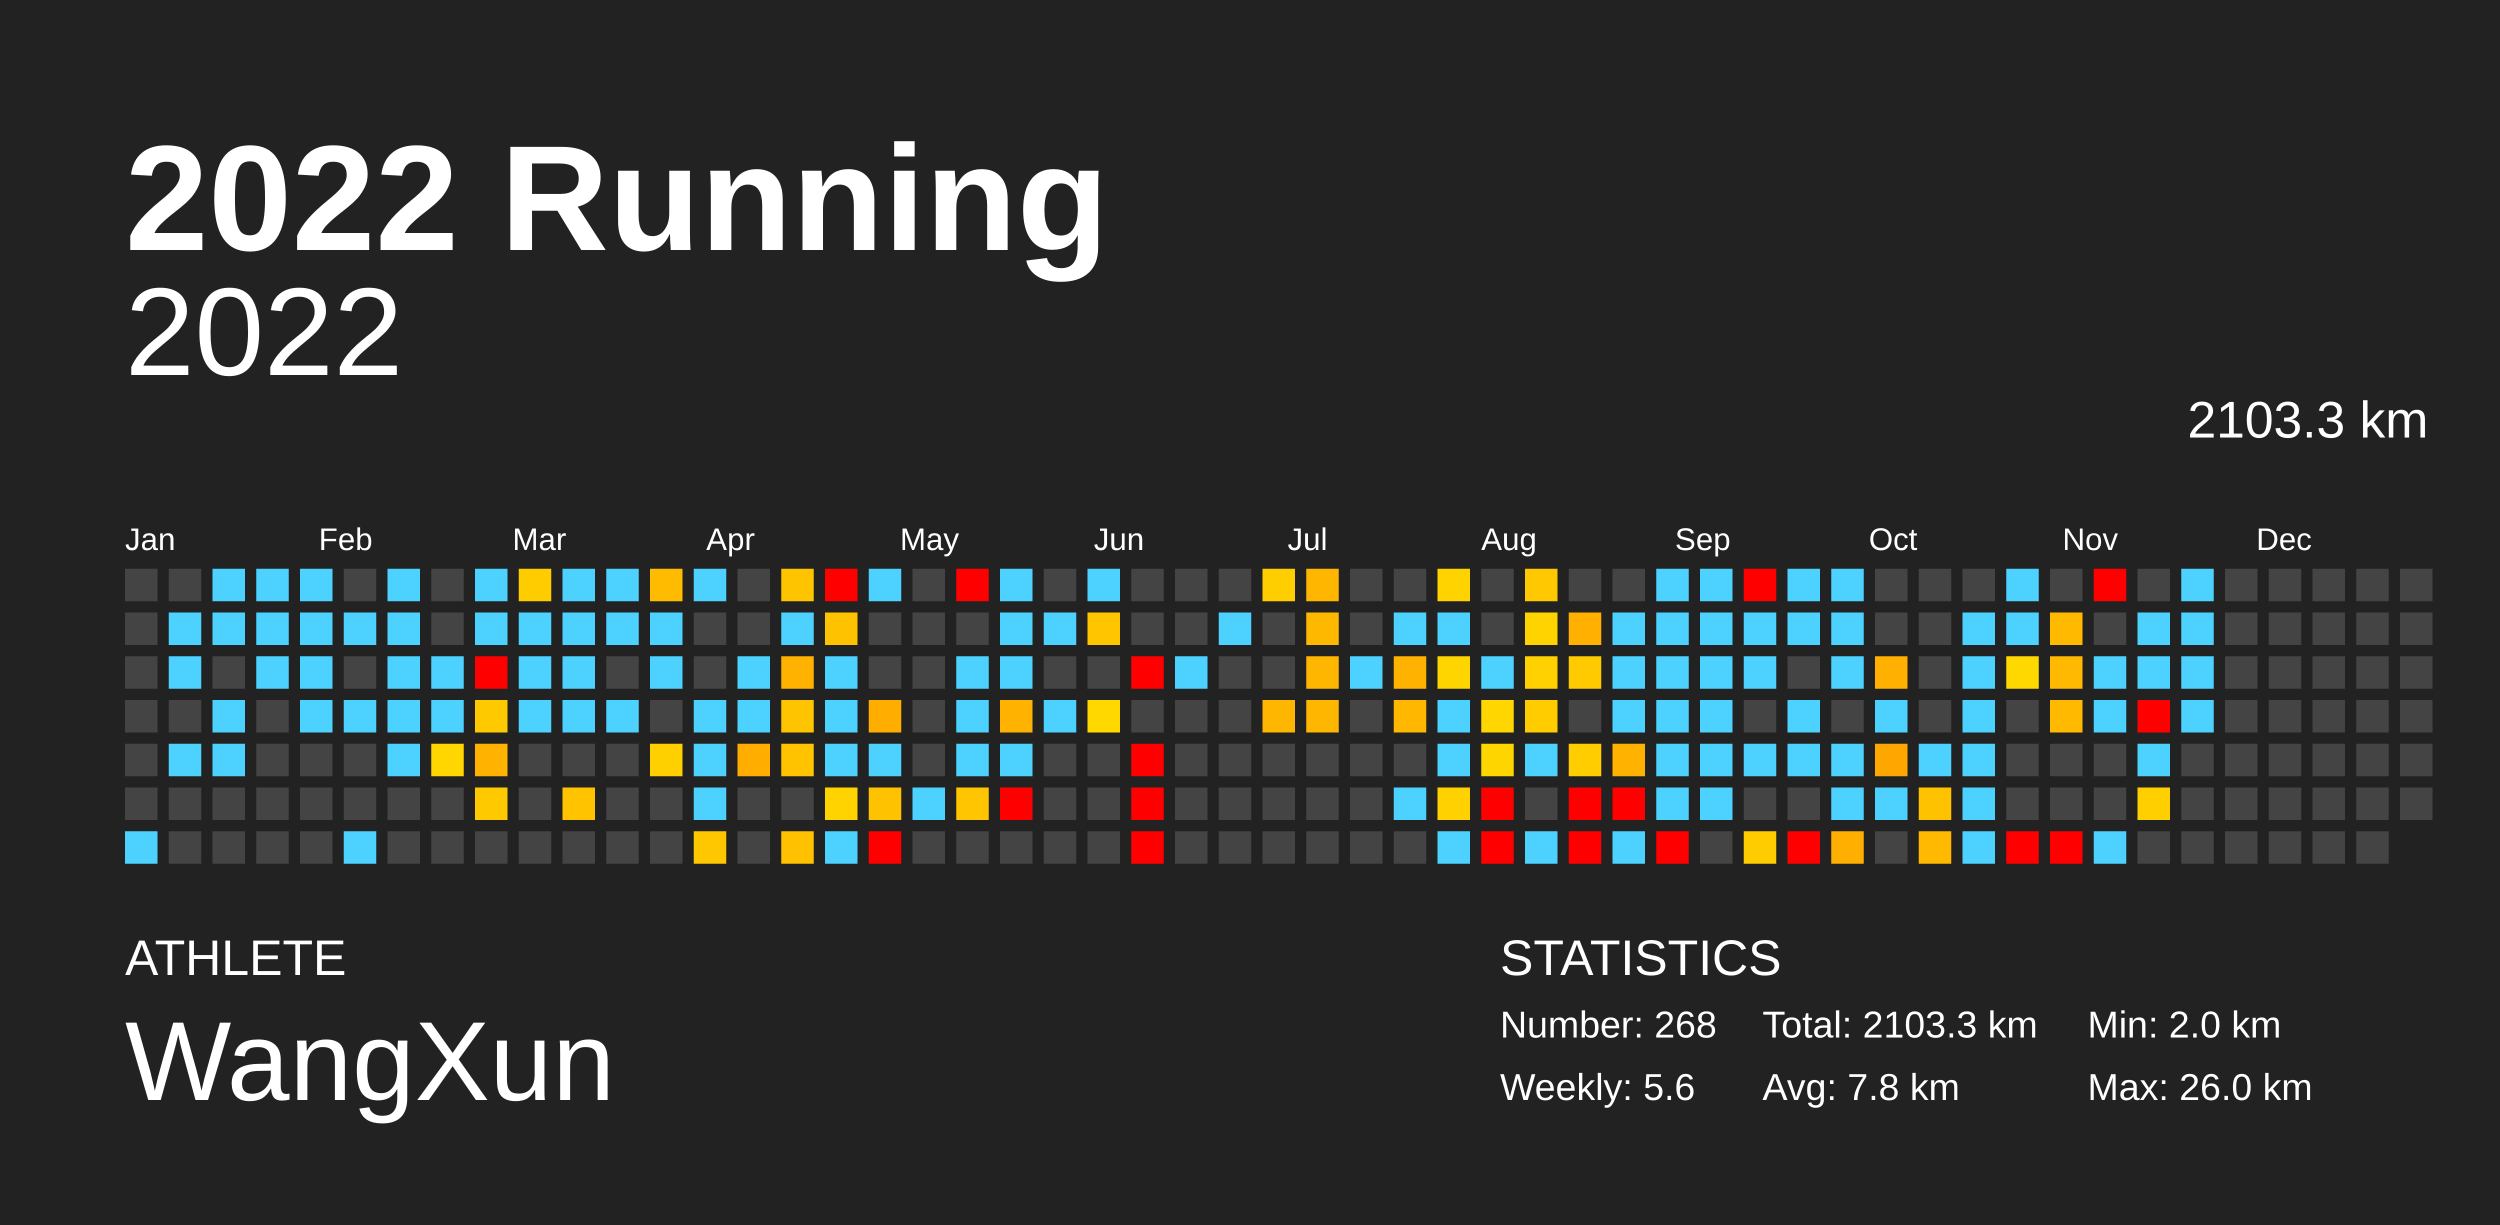
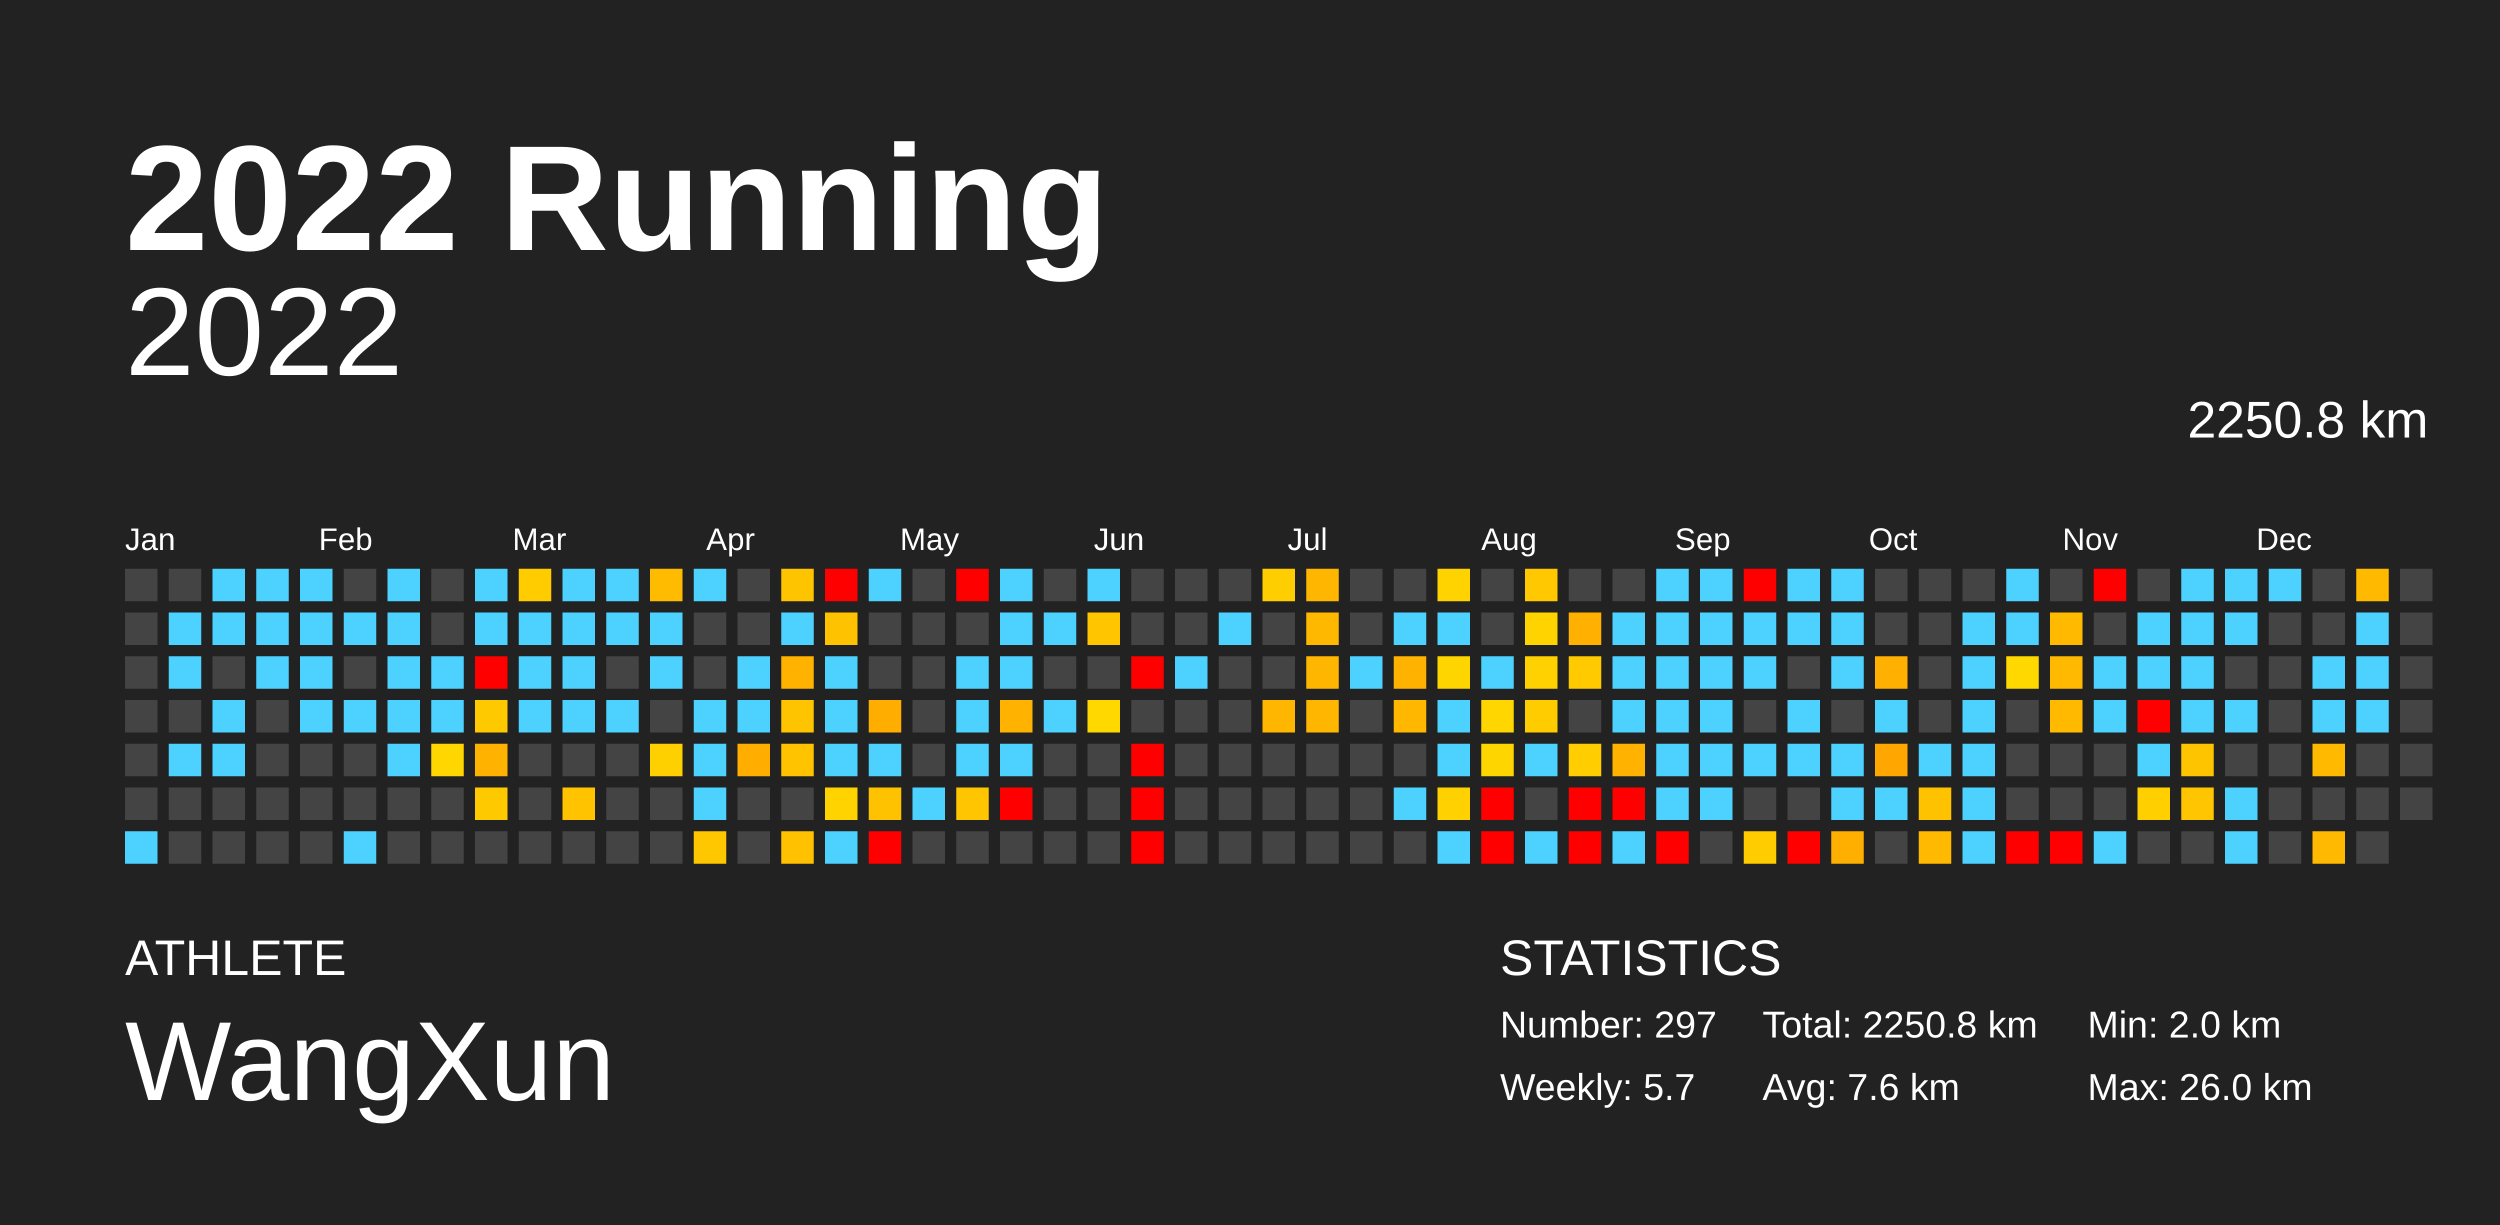
<svg xmlns="http://www.w3.org/2000/svg" baseProfile="full" height="98mm" version="1.1" viewBox="0,0,200,98" width="200mm">
  <defs />
  <rect fill="#222222" height="98" width="200" x="0" y="0" />
  <text fill="#FFFFFF" style="font-size:12px; font-family:Arial; font-weight:bold;" x="10" y="20">2022 Running</text>
  <text fill="#FFFFFF" style="font-size:4px; font-family:Arial" x="10" y="78">ATHLETE</text>
  <text fill="#FFFFFF" style="font-size:9px; font-family:Arial" x="10" y="88">WangXun</text>
  <text fill="#FFFFFF" style="font-size:4px; font-family:Arial" x="120" y="78">STATISTICS</text>
-   <text fill="#FFFFFF" style="font-size:3px; font-family:Arial" x="120" y="83">Number: 268</text>
-   <text fill="#FFFFFF" style="font-size:3px; font-family:Arial" x="120" y="88">Weekly: 5.6</text>
-   <text fill="#FFFFFF" style="font-size:3px; font-family:Arial" x="141" y="83">Total: 2103.3 km</text>
-   <text fill="#FFFFFF" style="font-size:3px; font-family:Arial" x="141" y="88">Avg: 7.8 km</text>
+   <text fill="#FFFFFF" style="font-size:3px; font-family:Arial" x="120" y="83">Number: 297</text>
+   <text fill="#FFFFFF" style="font-size:3px; font-family:Arial" x="120" y="88">Weekly: 5.7</text>
+   <text fill="#FFFFFF" style="font-size:3px; font-family:Arial" x="141" y="83">Total: 2250.8 km</text>
+   <text fill="#FFFFFF" style="font-size:3px; font-family:Arial" x="141" y="88">Avg: 7.6 km</text>
  <text fill="#FFFFFF" style="font-size:3px; font-family:Arial" x="167" y="83">Min: 2.0 km</text>
  <text fill="#FFFFFF" style="font-size:3px; font-family:Arial" x="167" y="88">Max: 26.0 km</text>
  <text alignment-baseline="hanging" fill="#FFFFFF" style="font-size:10.0px; font-family:Arial;" x="10" y="30">2022</text>
-   <text alignment-baseline="hanging" fill="#FFFFFF" style="font-size:4.125px; font-family:Arial;" x="175" y="35">2103.3 km</text>
+   <text alignment-baseline="hanging" fill="#FFFFFF" style="font-size:4.125px; font-family:Arial;" x="175" y="35">2250.8 km</text>
  <text fill="#FFFFFF" style="font-size:2.5px; font-family:Arial" x="10.0" y="44">Jan</text>
  <text fill="#FFFFFF" style="font-size:2.5px; font-family:Arial" x="25.5" y="44">Feb</text>
  <text fill="#FFFFFF" style="font-size:2.5px; font-family:Arial" x="41.0" y="44">Mar</text>
  <text fill="#FFFFFF" style="font-size:2.5px; font-family:Arial" x="56.5" y="44">Apr</text>
  <text fill="#FFFFFF" style="font-size:2.5px; font-family:Arial" x="72.0" y="44">May</text>
  <text fill="#FFFFFF" style="font-size:2.5px; font-family:Arial" x="87.5" y="44">Jun</text>
  <text fill="#FFFFFF" style="font-size:2.5px; font-family:Arial" x="103.0" y="44">Jul</text>
  <text fill="#FFFFFF" style="font-size:2.5px; font-family:Arial" x="118.5" y="44">Aug</text>
  <text fill="#FFFFFF" style="font-size:2.5px; font-family:Arial" x="134.0" y="44">Sep</text>
  <text fill="#FFFFFF" style="font-size:2.5px; font-family:Arial" x="149.5" y="44">Oct</text>
  <text fill="#FFFFFF" style="font-size:2.5px; font-family:Arial" x="165.0" y="44">Nov</text>
  <text fill="#FFFFFF" style="font-size:2.5px; font-family:Arial" x="180.5" y="44">Dec</text>
  <rect fill="#444444" height="2.6" width="2.6" x="10.0" y="45.5" />
  <rect fill="#444444" height="2.6" width="2.6" x="10.0" y="49.0" />
  <rect fill="#444444" height="2.6" width="2.6" x="10.0" y="52.5" />
  <rect fill="#444444" height="2.6" width="2.6" x="10.0" y="56.0" />
  <rect fill="#444444" height="2.6" width="2.6" x="10.0" y="59.5" />
  <rect fill="#444444" height="2.6" width="2.6" x="10.0" y="63.0" />
  <rect fill="#4dd2ff" height="2.6" width="2.6" x="10.0" y="66.5" />
  <rect fill="#444444" height="2.6" width="2.6" x="13.5" y="45.5" />
  <rect fill="#4dd2ff" height="2.6" width="2.6" x="13.5" y="49.0" />
  <rect fill="#4dd2ff" height="2.6" width="2.6" x="13.5" y="52.5" />
  <rect fill="#444444" height="2.6" width="2.6" x="13.5" y="56.0" />
  <rect fill="#4dd2ff" height="2.6" width="2.6" x="13.5" y="59.5" />
  <rect fill="#444444" height="2.6" width="2.6" x="13.5" y="63.0" />
  <rect fill="#444444" height="2.6" width="2.6" x="13.5" y="66.5" />
  <rect fill="#4dd2ff" height="2.6" width="2.6" x="17.0" y="45.5" />
  <rect fill="#4dd2ff" height="2.6" width="2.6" x="17.0" y="49.0" />
  <rect fill="#444444" height="2.6" width="2.6" x="17.0" y="52.5" />
  <rect fill="#4dd2ff" height="2.6" width="2.6" x="17.0" y="56.0" />
  <rect fill="#4dd2ff" height="2.6" width="2.6" x="17.0" y="59.5" />
  <rect fill="#444444" height="2.6" width="2.6" x="17.0" y="63.0" />
  <rect fill="#444444" height="2.6" width="2.6" x="17.0" y="66.5" />
  <rect fill="#4dd2ff" height="2.6" width="2.6" x="20.5" y="45.5" />
  <rect fill="#4dd2ff" height="2.6" width="2.6" x="20.5" y="49.0" />
  <rect fill="#4dd2ff" height="2.6" width="2.6" x="20.5" y="52.5" />
  <rect fill="#444444" height="2.6" width="2.6" x="20.5" y="56.0" />
  <rect fill="#444444" height="2.6" width="2.6" x="20.5" y="59.5" />
  <rect fill="#444444" height="2.6" width="2.6" x="20.5" y="63.0" />
  <rect fill="#444444" height="2.6" width="2.6" x="20.5" y="66.5" />
  <rect fill="#4dd2ff" height="2.6" width="2.6" x="24.0" y="45.5" />
  <rect fill="#4dd2ff" height="2.6" width="2.6" x="24.0" y="49.0" />
  <rect fill="#4dd2ff" height="2.6" width="2.6" x="24.0" y="52.5" />
  <rect fill="#4dd2ff" height="2.6" width="2.6" x="24.0" y="56.0" />
  <rect fill="#444444" height="2.6" width="2.6" x="24.0" y="59.5" />
  <rect fill="#444444" height="2.6" width="2.6" x="24.0" y="63.0" />
  <rect fill="#444444" height="2.6" width="2.6" x="24.0" y="66.5" />
  <rect fill="#444444" height="2.6" width="2.6" x="27.5" y="45.5" />
  <rect fill="#4dd2ff" height="2.6" width="2.6" x="27.5" y="49.0" />
  <rect fill="#444444" height="2.6" width="2.6" x="27.5" y="52.5" />
  <rect fill="#4dd2ff" height="2.6" width="2.6" x="27.5" y="56.0" />
  <rect fill="#444444" height="2.6" width="2.6" x="27.5" y="59.5" />
  <rect fill="#444444" height="2.6" width="2.6" x="27.5" y="63.0" />
  <rect fill="#4dd2ff" height="2.6" width="2.6" x="27.5" y="66.5" />
  <rect fill="#4dd2ff" height="2.6" width="2.6" x="31.0" y="45.5" />
  <rect fill="#4dd2ff" height="2.6" width="2.6" x="31.0" y="49.0" />
  <rect fill="#4dd2ff" height="2.6" width="2.6" x="31.0" y="52.5" />
  <rect fill="#4dd2ff" height="2.6" width="2.6" x="31.0" y="56.0" />
  <rect fill="#4dd2ff" height="2.6" width="2.6" x="31.0" y="59.5" />
  <rect fill="#444444" height="2.6" width="2.6" x="31.0" y="63.0" />
  <rect fill="#444444" height="2.6" width="2.6" x="31.0" y="66.5" />
  <rect fill="#444444" height="2.6" width="2.6" x="34.5" y="45.5" />
  <rect fill="#444444" height="2.6" width="2.6" x="34.5" y="49.0" />
  <rect fill="#4dd2ff" height="2.6" width="2.6" x="34.5" y="52.5" />
  <rect fill="#4dd2ff" height="2.6" width="2.6" x="34.5" y="56.0" />
  <rect fill="#ffd600" height="2.6" width="2.6" x="34.5" y="59.5" />
  <rect fill="#444444" height="2.6" width="2.6" x="34.5" y="63.0" />
  <rect fill="#444444" height="2.6" width="2.6" x="34.5" y="66.5" />
  <rect fill="#4dd2ff" height="2.6" width="2.6" x="38.0" y="45.5" />
  <rect fill="#4dd2ff" height="2.6" width="2.6" x="38.0" y="49.0" />
  <rect fill="red" height="2.6" width="2.6" x="38.0" y="52.5" />
  <rect fill="#ffc900" height="2.6" width="2.6" x="38.0" y="56.0" />
  <rect fill="#ffb200" height="2.6" width="2.6" x="38.0" y="59.5" />
  <rect fill="#ffc900" height="2.6" width="2.6" x="38.0" y="63.0" />
  <rect fill="#444444" height="2.6" width="2.6" x="38.0" y="66.5" />
  <rect fill="#ffcc00" height="2.6" width="2.6" x="41.5" y="45.5" />
  <rect fill="#4dd2ff" height="2.6" width="2.6" x="41.5" y="49.0" />
  <rect fill="#4dd2ff" height="2.6" width="2.6" x="41.5" y="52.5" />
  <rect fill="#4dd2ff" height="2.6" width="2.6" x="41.5" y="56.0" />
  <rect fill="#444444" height="2.6" width="2.6" x="41.5" y="59.5" />
  <rect fill="#444444" height="2.6" width="2.6" x="41.5" y="63.0" />
  <rect fill="#444444" height="2.6" width="2.6" x="41.5" y="66.5" />
  <rect fill="#4dd2ff" height="2.6" width="2.6" x="45.0" y="45.5" />
  <rect fill="#4dd2ff" height="2.6" width="2.6" x="45.0" y="49.0" />
  <rect fill="#4dd2ff" height="2.6" width="2.6" x="45.0" y="52.5" />
  <rect fill="#4dd2ff" height="2.6" width="2.6" x="45.0" y="56.0" />
  <rect fill="#444444" height="2.6" width="2.6" x="45.0" y="59.5" />
  <rect fill="#ffc300" height="2.6" width="2.6" x="45.0" y="63.0" />
  <rect fill="#444444" height="2.6" width="2.6" x="45.0" y="66.5" />
  <rect fill="#4dd2ff" height="2.6" width="2.6" x="48.5" y="45.5" />
  <rect fill="#4dd2ff" height="2.6" width="2.6" x="48.5" y="49.0" />
  <rect fill="#444444" height="2.6" width="2.6" x="48.5" y="52.5" />
  <rect fill="#4dd2ff" height="2.6" width="2.6" x="48.5" y="56.0" />
  <rect fill="#444444" height="2.6" width="2.6" x="48.5" y="59.5" />
  <rect fill="#444444" height="2.6" width="2.6" x="48.5" y="63.0" />
  <rect fill="#444444" height="2.6" width="2.6" x="48.5" y="66.5" />
  <rect fill="#ffbb00" height="2.6" width="2.6" x="52.0" y="45.5" />
  <rect fill="#4dd2ff" height="2.6" width="2.6" x="52.0" y="49.0" />
  <rect fill="#4dd2ff" height="2.6" width="2.6" x="52.0" y="52.5" />
  <rect fill="#444444" height="2.6" width="2.6" x="52.0" y="56.0" />
  <rect fill="#ffd000" height="2.6" width="2.6" x="52.0" y="59.5" />
  <rect fill="#444444" height="2.6" width="2.6" x="52.0" y="63.0" />
  <rect fill="#444444" height="2.6" width="2.6" x="52.0" y="66.5" />
  <rect fill="#4dd2ff" height="2.6" width="2.6" x="55.5" y="45.5" />
  <rect fill="#444444" height="2.6" width="2.6" x="55.5" y="49.0" />
  <rect fill="#444444" height="2.6" width="2.6" x="55.5" y="52.5" />
  <rect fill="#4dd2ff" height="2.6" width="2.6" x="55.5" y="56.0" />
  <rect fill="#4dd2ff" height="2.6" width="2.6" x="55.5" y="59.5" />
  <rect fill="#4dd2ff" height="2.6" width="2.6" x="55.5" y="63.0" />
  <rect fill="#ffc700" height="2.6" width="2.6" x="55.5" y="66.5" />
  <rect fill="#444444" height="2.6" width="2.6" x="59.0" y="45.5" />
  <rect fill="#444444" height="2.6" width="2.6" x="59.0" y="49.0" />
  <rect fill="#4dd2ff" height="2.6" width="2.6" x="59.0" y="52.5" />
  <rect fill="#4dd2ff" height="2.6" width="2.6" x="59.0" y="56.0" />
  <rect fill="#ffae00" height="2.6" width="2.6" x="59.0" y="59.5" />
  <rect fill="#444444" height="2.6" width="2.6" x="59.0" y="63.0" />
  <rect fill="#444444" height="2.6" width="2.6" x="59.0" y="66.5" />
  <rect fill="#ffc400" height="2.6" width="2.6" x="62.5" y="45.5" />
  <rect fill="#4dd2ff" height="2.6" width="2.6" x="62.5" y="49.0" />
  <rect fill="#ffb200" height="2.6" width="2.6" x="62.5" y="52.5" />
  <rect fill="#ffc400" height="2.6" width="2.6" x="62.5" y="56.0" />
  <rect fill="#ffc300" height="2.6" width="2.6" x="62.5" y="59.5" />
  <rect fill="#444444" height="2.6" width="2.6" x="62.5" y="63.0" />
  <rect fill="#ffc100" height="2.6" width="2.6" x="62.5" y="66.5" />
  <rect fill="red" height="2.6" width="2.6" x="66.0" y="45.5" />
  <rect fill="#ffc200" height="2.6" width="2.6" x="66.0" y="49.0" />
  <rect fill="#4dd2ff" height="2.6" width="2.6" x="66.0" y="52.5" />
  <rect fill="#4dd2ff" height="2.6" width="2.6" x="66.0" y="56.0" />
  <rect fill="#4dd2ff" height="2.6" width="2.6" x="66.0" y="59.5" />
  <rect fill="#ffd300" height="2.6" width="2.6" x="66.0" y="63.0" />
  <rect fill="#4dd2ff" height="2.6" width="2.6" x="66.0" y="66.5" />
  <rect fill="#4dd2ff" height="2.6" width="2.6" x="69.5" y="45.5" />
  <rect fill="#444444" height="2.6" width="2.6" x="69.5" y="49.0" />
  <rect fill="#444444" height="2.6" width="2.6" x="69.5" y="52.5" />
  <rect fill="#ffae00" height="2.6" width="2.6" x="69.5" y="56.0" />
  <rect fill="#4dd2ff" height="2.6" width="2.6" x="69.5" y="59.5" />
  <rect fill="#ffc200" height="2.6" width="2.6" x="69.5" y="63.0" />
  <rect fill="red" height="2.6" width="2.6" x="69.5" y="66.5" />
  <rect fill="#444444" height="2.6" width="2.6" x="73.0" y="45.5" />
  <rect fill="#444444" height="2.6" width="2.6" x="73.0" y="49.0" />
  <rect fill="#444444" height="2.6" width="2.6" x="73.0" y="52.5" />
  <rect fill="#444444" height="2.6" width="2.6" x="73.0" y="56.0" />
  <rect fill="#444444" height="2.6" width="2.6" x="73.0" y="59.5" />
  <rect fill="#4dd2ff" height="2.6" width="2.6" x="73.0" y="63.0" />
  <rect fill="#444444" height="2.6" width="2.6" x="73.0" y="66.5" />
  <rect fill="red" height="2.6" width="2.6" x="76.5" y="45.5" />
  <rect fill="#444444" height="2.6" width="2.6" x="76.5" y="49.0" />
  <rect fill="#4dd2ff" height="2.6" width="2.6" x="76.5" y="52.5" />
  <rect fill="#4dd2ff" height="2.6" width="2.6" x="76.5" y="56.0" />
  <rect fill="#4dd2ff" height="2.6" width="2.6" x="76.5" y="59.5" />
  <rect fill="#ffc500" height="2.6" width="2.6" x="76.5" y="63.0" />
  <rect fill="#444444" height="2.6" width="2.6" x="76.5" y="66.5" />
  <rect fill="#4dd2ff" height="2.6" width="2.6" x="80.0" y="45.5" />
  <rect fill="#4dd2ff" height="2.6" width="2.6" x="80.0" y="49.0" />
  <rect fill="#4dd2ff" height="2.6" width="2.6" x="80.0" y="52.5" />
  <rect fill="#ffb300" height="2.6" width="2.6" x="80.0" y="56.0" />
  <rect fill="#4dd2ff" height="2.6" width="2.6" x="80.0" y="59.5" />
  <rect fill="red" height="2.6" width="2.6" x="80.0" y="63.0" />
  <rect fill="#444444" height="2.6" width="2.6" x="80.0" y="66.5" />
  <rect fill="#444444" height="2.6" width="2.6" x="83.5" y="45.5" />
  <rect fill="#4dd2ff" height="2.6" width="2.6" x="83.5" y="49.0" />
  <rect fill="#444444" height="2.6" width="2.6" x="83.5" y="52.5" />
  <rect fill="#4dd2ff" height="2.6" width="2.6" x="83.5" y="56.0" />
  <rect fill="#444444" height="2.6" width="2.6" x="83.5" y="59.5" />
  <rect fill="#444444" height="2.6" width="2.6" x="83.5" y="63.0" />
  <rect fill="#444444" height="2.6" width="2.6" x="83.5" y="66.5" />
  <rect fill="#4dd2ff" height="2.6" width="2.6" x="87.0" y="45.5" />
  <rect fill="#ffc600" height="2.6" width="2.6" x="87.0" y="49.0" />
  <rect fill="#444444" height="2.6" width="2.6" x="87.0" y="52.5" />
  <rect fill="#ffd800" height="2.6" width="2.6" x="87.0" y="56.0" />
  <rect fill="#444444" height="2.6" width="2.6" x="87.0" y="59.5" />
  <rect fill="#444444" height="2.6" width="2.6" x="87.0" y="63.0" />
  <rect fill="#444444" height="2.6" width="2.6" x="87.0" y="66.5" />
  <rect fill="#444444" height="2.6" width="2.6" x="90.5" y="45.5" />
  <rect fill="#444444" height="2.6" width="2.6" x="90.5" y="49.0" />
  <rect fill="red" height="2.6" width="2.6" x="90.5" y="52.5" />
  <rect fill="#444444" height="2.6" width="2.6" x="90.5" y="56.0" />
  <rect fill="red" height="2.6" width="2.6" x="90.5" y="59.5" />
  <rect fill="red" height="2.6" width="2.6" x="90.5" y="63.0" />
  <rect fill="red" height="2.6" width="2.6" x="90.5" y="66.5" />
  <rect fill="#444444" height="2.6" width="2.6" x="94.0" y="45.5" />
  <rect fill="#444444" height="2.6" width="2.6" x="94.0" y="49.0" />
  <rect fill="#4dd2ff" height="2.6" width="2.6" x="94.0" y="52.5" />
  <rect fill="#444444" height="2.6" width="2.6" x="94.0" y="56.0" />
  <rect fill="#444444" height="2.6" width="2.6" x="94.0" y="59.5" />
  <rect fill="#444444" height="2.6" width="2.6" x="94.0" y="63.0" />
  <rect fill="#444444" height="2.6" width="2.6" x="94.0" y="66.5" />
  <rect fill="#444444" height="2.6" width="2.6" x="97.5" y="45.5" />
  <rect fill="#4dd2ff" height="2.6" width="2.6" x="97.5" y="49.0" />
  <rect fill="#444444" height="2.6" width="2.6" x="97.5" y="52.5" />
  <rect fill="#444444" height="2.6" width="2.6" x="97.5" y="56.0" />
  <rect fill="#444444" height="2.6" width="2.6" x="97.5" y="59.5" />
  <rect fill="#444444" height="2.6" width="2.6" x="97.5" y="63.0" />
  <rect fill="#444444" height="2.6" width="2.6" x="97.5" y="66.5" />
  <rect fill="#ffce00" height="2.6" width="2.6" x="101.0" y="45.5" />
  <rect fill="#444444" height="2.6" width="2.6" x="101.0" y="49.0" />
  <rect fill="#444444" height="2.6" width="2.6" x="101.0" y="52.5" />
  <rect fill="#ffb600" height="2.6" width="2.6" x="101.0" y="56.0" />
  <rect fill="#444444" height="2.6" width="2.6" x="101.0" y="59.5" />
  <rect fill="#444444" height="2.6" width="2.6" x="101.0" y="63.0" />
  <rect fill="#444444" height="2.6" width="2.6" x="101.0" y="66.5" />
  <rect fill="#ffb600" height="2.6" width="2.6" x="104.5" y="45.5" />
  <rect fill="#ffb800" height="2.6" width="2.6" x="104.5" y="49.0" />
  <rect fill="#ffb600" height="2.6" width="2.6" x="104.5" y="52.5" />
  <rect fill="#ffb600" height="2.6" width="2.6" x="104.5" y="56.0" />
  <rect fill="#444444" height="2.6" width="2.6" x="104.5" y="59.5" />
  <rect fill="#444444" height="2.6" width="2.6" x="104.5" y="63.0" />
  <rect fill="#444444" height="2.6" width="2.6" x="104.5" y="66.5" />
  <rect fill="#444444" height="2.6" width="2.6" x="108.0" y="45.5" />
  <rect fill="#444444" height="2.6" width="2.6" x="108.0" y="49.0" />
  <rect fill="#4dd2ff" height="2.6" width="2.6" x="108.0" y="52.5" />
  <rect fill="#444444" height="2.6" width="2.6" x="108.0" y="56.0" />
  <rect fill="#444444" height="2.6" width="2.6" x="108.0" y="59.5" />
  <rect fill="#444444" height="2.6" width="2.6" x="108.0" y="63.0" />
  <rect fill="#444444" height="2.6" width="2.6" x="108.0" y="66.5" />
  <rect fill="#444444" height="2.6" width="2.6" x="111.5" y="45.5" />
  <rect fill="#4dd2ff" height="2.6" width="2.6" x="111.5" y="49.0" />
  <rect fill="#ffb300" height="2.6" width="2.6" x="111.5" y="52.5" />
  <rect fill="#ffb700" height="2.6" width="2.6" x="111.5" y="56.0" />
  <rect fill="#444444" height="2.6" width="2.6" x="111.5" y="59.5" />
  <rect fill="#4dd2ff" height="2.6" width="2.6" x="111.5" y="63.0" />
  <rect fill="#444444" height="2.6" width="2.6" x="111.5" y="66.5" />
  <rect fill="#ffd300" height="2.6" width="2.6" x="115.0" y="45.5" />
  <rect fill="#4dd2ff" height="2.6" width="2.6" x="115.0" y="49.0" />
  <rect fill="#ffd500" height="2.6" width="2.6" x="115.0" y="52.5" />
  <rect fill="#4dd2ff" height="2.6" width="2.6" x="115.0" y="56.0" />
  <rect fill="#4dd2ff" height="2.6" width="2.6" x="115.0" y="59.5" />
  <rect fill="#ffd100" height="2.6" width="2.6" x="115.0" y="63.0" />
  <rect fill="#4dd2ff" height="2.6" width="2.6" x="115.0" y="66.5" />
  <rect fill="#444444" height="2.6" width="2.6" x="118.5" y="45.5" />
  <rect fill="#444444" height="2.6" width="2.6" x="118.5" y="49.0" />
  <rect fill="#4dd2ff" height="2.6" width="2.6" x="118.5" y="52.5" />
  <rect fill="#ffd600" height="2.6" width="2.6" x="118.5" y="56.0" />
  <rect fill="#ffd500" height="2.6" width="2.6" x="118.5" y="59.5" />
  <rect fill="red" height="2.6" width="2.6" x="118.5" y="63.0" />
  <rect fill="red" height="2.6" width="2.6" x="118.5" y="66.5" />
  <rect fill="#ffc800" height="2.6" width="2.6" x="122.0" y="45.5" />
  <rect fill="#ffd300" height="2.6" width="2.6" x="122.0" y="49.0" />
  <rect fill="#ffd100" height="2.6" width="2.6" x="122.0" y="52.5" />
  <rect fill="#ffcc00" height="2.6" width="2.6" x="122.0" y="56.0" />
  <rect fill="#4dd2ff" height="2.6" width="2.6" x="122.0" y="59.5" />
  <rect fill="#444444" height="2.6" width="2.6" x="122.0" y="63.0" />
  <rect fill="#4dd2ff" height="2.6" width="2.6" x="122.0" y="66.5" />
  <rect fill="#444444" height="2.6" width="2.6" x="125.5" y="45.5" />
  <rect fill="#ffb000" height="2.6" width="2.6" x="125.5" y="49.0" />
  <rect fill="#ffca00" height="2.6" width="2.6" x="125.5" y="52.5" />
  <rect fill="#444444" height="2.6" width="2.6" x="125.5" y="56.0" />
  <rect fill="#ffcd00" height="2.6" width="2.6" x="125.5" y="59.5" />
  <rect fill="red" height="2.6" width="2.6" x="125.5" y="63.0" />
  <rect fill="red" height="2.6" width="2.6" x="125.5" y="66.5" />
  <rect fill="#444444" height="2.6" width="2.6" x="129.0" y="45.5" />
  <rect fill="#4dd2ff" height="2.6" width="2.6" x="129.0" y="49.0" />
  <rect fill="#4dd2ff" height="2.6" width="2.6" x="129.0" y="52.5" />
  <rect fill="#4dd2ff" height="2.6" width="2.6" x="129.0" y="56.0" />
  <rect fill="#ffb200" height="2.6" width="2.6" x="129.0" y="59.5" />
  <rect fill="red" height="2.6" width="2.6" x="129.0" y="63.0" />
  <rect fill="#4dd2ff" height="2.6" width="2.6" x="129.0" y="66.5" />
  <rect fill="#4dd2ff" height="2.6" width="2.6" x="132.5" y="45.5" />
  <rect fill="#4dd2ff" height="2.6" width="2.6" x="132.5" y="49.0" />
  <rect fill="#4dd2ff" height="2.6" width="2.6" x="132.5" y="52.5" />
  <rect fill="#4dd2ff" height="2.6" width="2.6" x="132.5" y="56.0" />
  <rect fill="#4dd2ff" height="2.6" width="2.6" x="132.5" y="59.5" />
  <rect fill="#4dd2ff" height="2.6" width="2.6" x="132.5" y="63.0" />
  <rect fill="red" height="2.6" width="2.6" x="132.5" y="66.5" />
  <rect fill="#4dd2ff" height="2.6" width="2.6" x="136.0" y="45.5" />
  <rect fill="#4dd2ff" height="2.6" width="2.6" x="136.0" y="49.0" />
  <rect fill="#4dd2ff" height="2.6" width="2.6" x="136.0" y="52.5" />
  <rect fill="#4dd2ff" height="2.6" width="2.6" x="136.0" y="56.0" />
  <rect fill="#4dd2ff" height="2.6" width="2.6" x="136.0" y="59.5" />
  <rect fill="#4dd2ff" height="2.6" width="2.6" x="136.0" y="63.0" />
  <rect fill="#444444" height="2.6" width="2.6" x="136.0" y="66.5" />
  <rect fill="red" height="2.6" width="2.6" x="139.5" y="45.5" />
  <rect fill="#4dd2ff" height="2.6" width="2.6" x="139.5" y="49.0" />
  <rect fill="#4dd2ff" height="2.6" width="2.6" x="139.5" y="52.5" />
  <rect fill="#444444" height="2.6" width="2.6" x="139.5" y="56.0" />
  <rect fill="#4dd2ff" height="2.6" width="2.6" x="139.5" y="59.5" />
  <rect fill="#444444" height="2.6" width="2.6" x="139.5" y="63.0" />
  <rect fill="#ffcc00" height="2.6" width="2.6" x="139.5" y="66.5" />
  <rect fill="#4dd2ff" height="2.6" width="2.6" x="143.0" y="45.5" />
  <rect fill="#4dd2ff" height="2.6" width="2.6" x="143.0" y="49.0" />
  <rect fill="#444444" height="2.6" width="2.6" x="143.0" y="52.5" />
  <rect fill="#4dd2ff" height="2.6" width="2.6" x="143.0" y="56.0" />
  <rect fill="#4dd2ff" height="2.6" width="2.6" x="143.0" y="59.5" />
  <rect fill="#444444" height="2.6" width="2.6" x="143.0" y="63.0" />
  <rect fill="red" height="2.6" width="2.6" x="143.0" y="66.5" />
  <rect fill="#4dd2ff" height="2.6" width="2.6" x="146.5" y="45.5" />
  <rect fill="#4dd2ff" height="2.6" width="2.6" x="146.5" y="49.0" />
  <rect fill="#4dd2ff" height="2.6" width="2.6" x="146.5" y="52.5" />
  <rect fill="#444444" height="2.6" width="2.6" x="146.5" y="56.0" />
  <rect fill="#4dd2ff" height="2.6" width="2.6" x="146.5" y="59.5" />
  <rect fill="#4dd2ff" height="2.6" width="2.6" x="146.5" y="63.0" />
  <rect fill="#ffaf00" height="2.6" width="2.6" x="146.5" y="66.5" />
  <rect fill="#444444" height="2.6" width="2.6" x="150.0" y="45.5" />
  <rect fill="#444444" height="2.6" width="2.6" x="150.0" y="49.0" />
  <rect fill="#ffb000" height="2.6" width="2.6" x="150.0" y="52.5" />
  <rect fill="#4dd2ff" height="2.6" width="2.6" x="150.0" y="56.0" />
  <rect fill="#ffa700" height="2.6" width="2.6" x="150.0" y="59.5" />
  <rect fill="#4dd2ff" height="2.6" width="2.6" x="150.0" y="63.0" />
  <rect fill="#444444" height="2.6" width="2.6" x="150.0" y="66.5" />
  <rect fill="#444444" height="2.6" width="2.6" x="153.5" y="45.5" />
  <rect fill="#444444" height="2.6" width="2.6" x="153.5" y="49.0" />
  <rect fill="#444444" height="2.6" width="2.6" x="153.5" y="52.5" />
  <rect fill="#444444" height="2.6" width="2.6" x="153.5" y="56.0" />
  <rect fill="#4dd2ff" height="2.6" width="2.6" x="153.5" y="59.5" />
  <rect fill="#ffc200" height="2.6" width="2.6" x="153.5" y="63.0" />
  <rect fill="#ffb900" height="2.6" width="2.6" x="153.5" y="66.5" />
  <rect fill="#444444" height="2.6" width="2.6" x="157.0" y="45.5" />
  <rect fill="#4dd2ff" height="2.6" width="2.6" x="157.0" y="49.0" />
  <rect fill="#4dd2ff" height="2.6" width="2.6" x="157.0" y="52.5" />
  <rect fill="#4dd2ff" height="2.6" width="2.6" x="157.0" y="56.0" />
  <rect fill="#4dd2ff" height="2.6" width="2.6" x="157.0" y="59.5" />
  <rect fill="#4dd2ff" height="2.6" width="2.6" x="157.0" y="63.0" />
  <rect fill="#4dd2ff" height="2.6" width="2.6" x="157.0" y="66.5" />
  <rect fill="#4dd2ff" height="2.6" width="2.6" x="160.5" y="45.5" />
  <rect fill="#4dd2ff" height="2.6" width="2.6" x="160.5" y="49.0" />
  <rect fill="#ffd800" height="2.6" width="2.6" x="160.5" y="52.5" />
  <rect fill="#444444" height="2.6" width="2.6" x="160.5" y="56.0" />
  <rect fill="#444444" height="2.6" width="2.6" x="160.5" y="59.5" />
  <rect fill="#444444" height="2.6" width="2.6" x="160.5" y="63.0" />
  <rect fill="red" height="2.6" width="2.6" x="160.5" y="66.5" />
  <rect fill="#444444" height="2.6" width="2.6" x="164.0" y="45.5" />
  <rect fill="#ffba00" height="2.6" width="2.6" x="164.0" y="49.0" />
  <rect fill="#ffb900" height="2.6" width="2.6" x="164.0" y="52.5" />
  <rect fill="#ffba00" height="2.6" width="2.6" x="164.0" y="56.0" />
  <rect fill="#444444" height="2.6" width="2.6" x="164.0" y="59.5" />
  <rect fill="#444444" height="2.6" width="2.6" x="164.0" y="63.0" />
  <rect fill="red" height="2.6" width="2.6" x="164.0" y="66.5" />
  <rect fill="red" height="2.6" width="2.6" x="167.5" y="45.5" />
  <rect fill="#444444" height="2.6" width="2.6" x="167.5" y="49.0" />
  <rect fill="#4dd2ff" height="2.6" width="2.6" x="167.5" y="52.5" />
  <rect fill="#4dd2ff" height="2.6" width="2.6" x="167.5" y="56.0" />
  <rect fill="#444444" height="2.6" width="2.6" x="167.5" y="59.5" />
  <rect fill="#444444" height="2.6" width="2.6" x="167.5" y="63.0" />
  <rect fill="#4dd2ff" height="2.6" width="2.6" x="167.5" y="66.5" />
  <rect fill="#444444" height="2.6" width="2.6" x="171.0" y="45.5" />
  <rect fill="#4dd2ff" height="2.6" width="2.6" x="171.0" y="49.0" />
  <rect fill="#4dd2ff" height="2.6" width="2.6" x="171.0" y="52.5" />
  <rect fill="red" height="2.6" width="2.6" x="171.0" y="56.0" />
  <rect fill="#4dd2ff" height="2.6" width="2.6" x="171.0" y="59.5" />
  <rect fill="#ffcf00" height="2.6" width="2.6" x="171.0" y="63.0" />
  <rect fill="#444444" height="2.6" width="2.6" x="171.0" y="66.5" />
  <rect fill="#4dd2ff" height="2.6" width="2.6" x="174.5" y="45.5" />
  <rect fill="#4dd2ff" height="2.6" width="2.6" x="174.5" y="49.0" />
  <rect fill="#4dd2ff" height="2.6" width="2.6" x="174.5" y="52.5" />
  <rect fill="#4dd2ff" height="2.6" width="2.6" x="174.5" y="56.0" />
-   <rect fill="#444444" height="2.6" width="2.6" x="174.5" y="59.5" />
-   <rect fill="#444444" height="2.6" width="2.6" x="174.5" y="63.0" />
+   <rect fill="#ffc400" height="2.6" width="2.6" x="174.5" y="59.5" />
+   <rect fill="#ffc500" height="2.6" width="2.6" x="174.5" y="63.0" />
  <rect fill="#444444" height="2.6" width="2.6" x="174.5" y="66.5" />
-   <rect fill="#444444" height="2.6" width="2.6" x="178.0" y="45.5" />
-   <rect fill="#444444" height="2.6" width="2.6" x="178.0" y="49.0" />
+   <rect fill="#4dd2ff" height="2.6" width="2.6" x="178.0" y="45.5" />
+   <rect fill="#4dd2ff" height="2.6" width="2.6" x="178.0" y="49.0" />
  <rect fill="#444444" height="2.6" width="2.6" x="178.0" y="52.5" />
-   <rect fill="#444444" height="2.6" width="2.6" x="178.0" y="56.0" />
+   <rect fill="#4dd2ff" height="2.6" width="2.6" x="178.0" y="56.0" />
  <rect fill="#444444" height="2.6" width="2.6" x="178.0" y="59.5" />
-   <rect fill="#444444" height="2.6" width="2.6" x="178.0" y="63.0" />
-   <rect fill="#444444" height="2.6" width="2.6" x="178.0" y="66.5" />
-   <rect fill="#444444" height="2.6" width="2.6" x="181.5" y="45.5" />
+   <rect fill="#4dd2ff" height="2.6" width="2.6" x="178.0" y="63.0" />
+   <rect fill="#4dd2ff" height="2.6" width="2.6" x="178.0" y="66.5" />
+   <rect fill="#4dd2ff" height="2.6" width="2.6" x="181.5" y="45.5" />
  <rect fill="#444444" height="2.6" width="2.6" x="181.5" y="49.0" />
  <rect fill="#444444" height="2.6" width="2.6" x="181.5" y="52.5" />
  <rect fill="#444444" height="2.6" width="2.6" x="181.5" y="56.0" />
  <rect fill="#444444" height="2.6" width="2.6" x="181.5" y="59.5" />
  <rect fill="#444444" height="2.6" width="2.6" x="181.5" y="63.0" />
  <rect fill="#444444" height="2.6" width="2.6" x="181.5" y="66.5" />
  <rect fill="#444444" height="2.6" width="2.6" x="185.0" y="45.5" />
  <rect fill="#444444" height="2.6" width="2.6" x="185.0" y="49.0" />
-   <rect fill="#444444" height="2.6" width="2.6" x="185.0" y="52.5" />
-   <rect fill="#444444" height="2.6" width="2.6" x="185.0" y="56.0" />
-   <rect fill="#444444" height="2.6" width="2.6" x="185.0" y="59.5" />
+   <rect fill="#4dd2ff" height="2.6" width="2.6" x="185.0" y="52.5" />
+   <rect fill="#4dd2ff" height="2.6" width="2.6" x="185.0" y="56.0" />
+   <rect fill="#ffba00" height="2.6" width="2.6" x="185.0" y="59.5" />
  <rect fill="#444444" height="2.6" width="2.6" x="185.0" y="63.0" />
-   <rect fill="#444444" height="2.6" width="2.6" x="185.0" y="66.5" />
-   <rect fill="#444444" height="2.6" width="2.6" x="188.5" y="45.5" />
-   <rect fill="#444444" height="2.6" width="2.6" x="188.5" y="49.0" />
-   <rect fill="#444444" height="2.6" width="2.6" x="188.5" y="52.5" />
-   <rect fill="#444444" height="2.6" width="2.6" x="188.5" y="56.0" />
+   <rect fill="#ffb900" height="2.6" width="2.6" x="185.0" y="66.5" />
+   <rect fill="#ffba00" height="2.6" width="2.6" x="188.5" y="45.5" />
+   <rect fill="#4dd2ff" height="2.6" width="2.6" x="188.5" y="49.0" />
+   <rect fill="#4dd2ff" height="2.6" width="2.6" x="188.5" y="52.5" />
+   <rect fill="#4dd2ff" height="2.6" width="2.6" x="188.5" y="56.0" />
  <rect fill="#444444" height="2.6" width="2.6" x="188.5" y="59.5" />
  <rect fill="#444444" height="2.6" width="2.6" x="188.5" y="63.0" />
  <rect fill="#444444" height="2.6" width="2.6" x="188.5" y="66.5" />
  <rect fill="#444444" height="2.6" width="2.6" x="192.0" y="45.5" />
  <rect fill="#444444" height="2.6" width="2.6" x="192.0" y="49.0" />
  <rect fill="#444444" height="2.6" width="2.6" x="192.0" y="52.5" />
  <rect fill="#444444" height="2.6" width="2.6" x="192.0" y="56.0" />
  <rect fill="#444444" height="2.6" width="2.6" x="192.0" y="59.5" />
  <rect fill="#444444" height="2.6" width="2.6" x="192.0" y="63.0" />
</svg>
